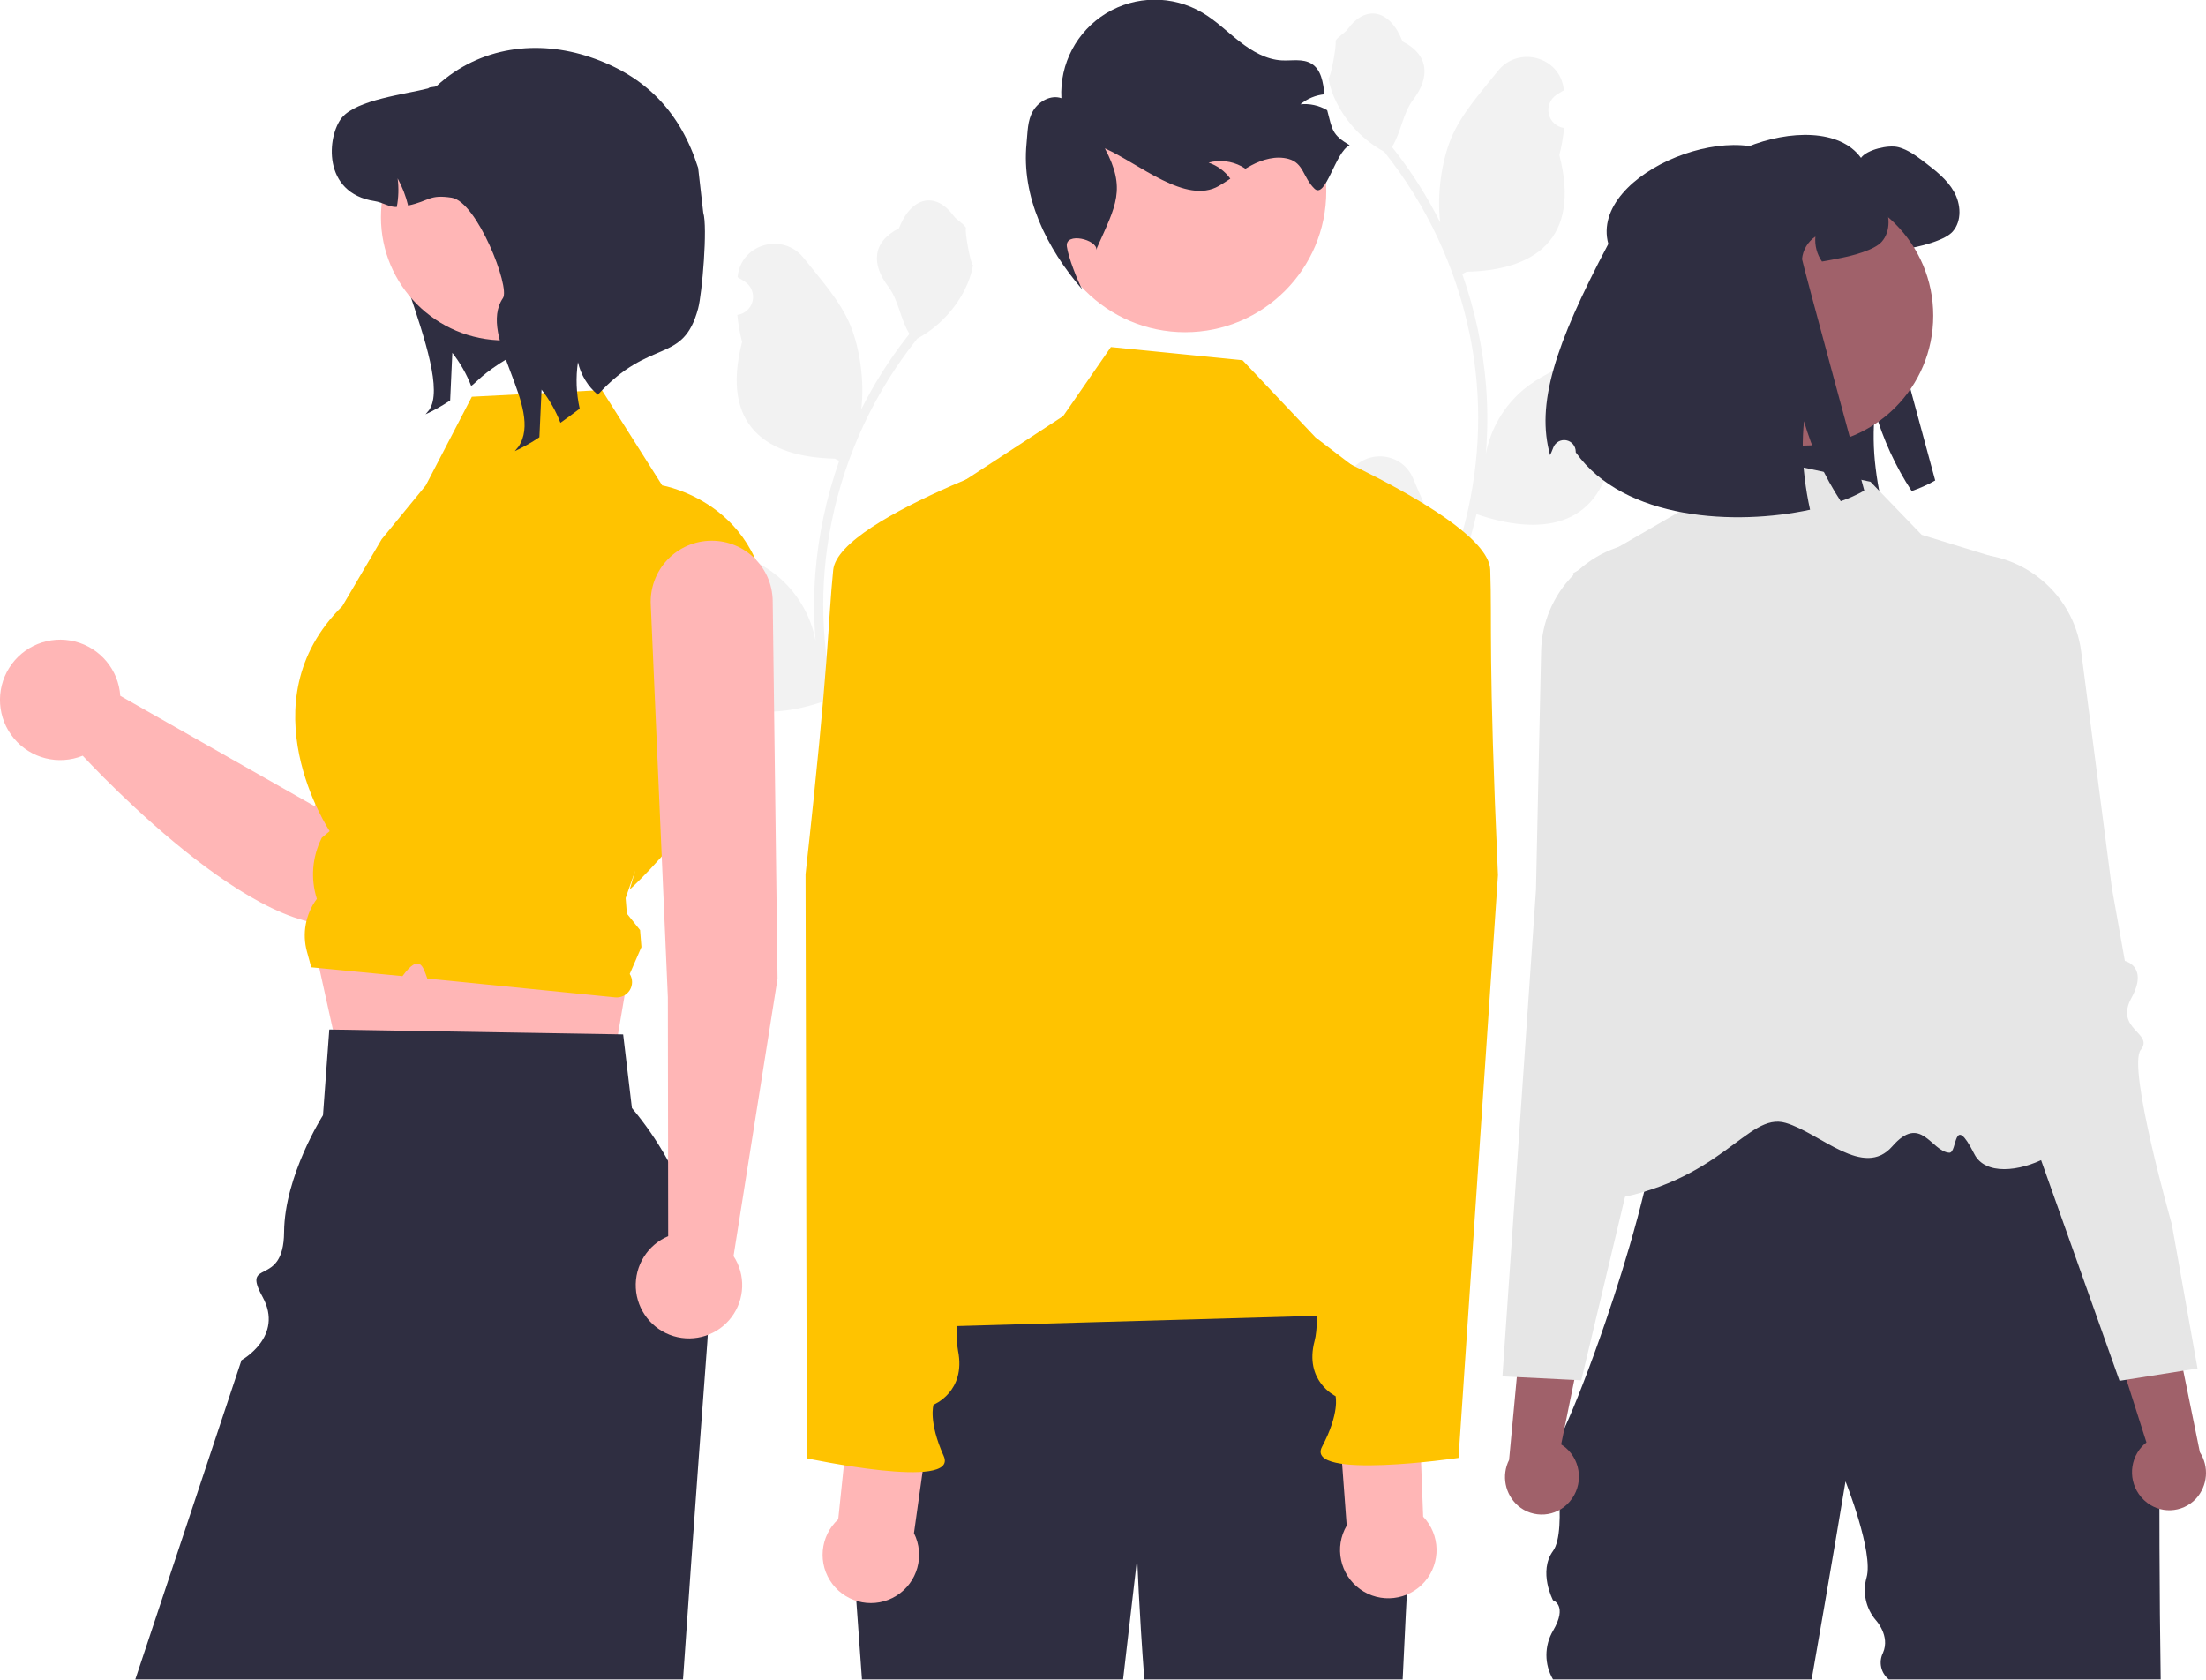
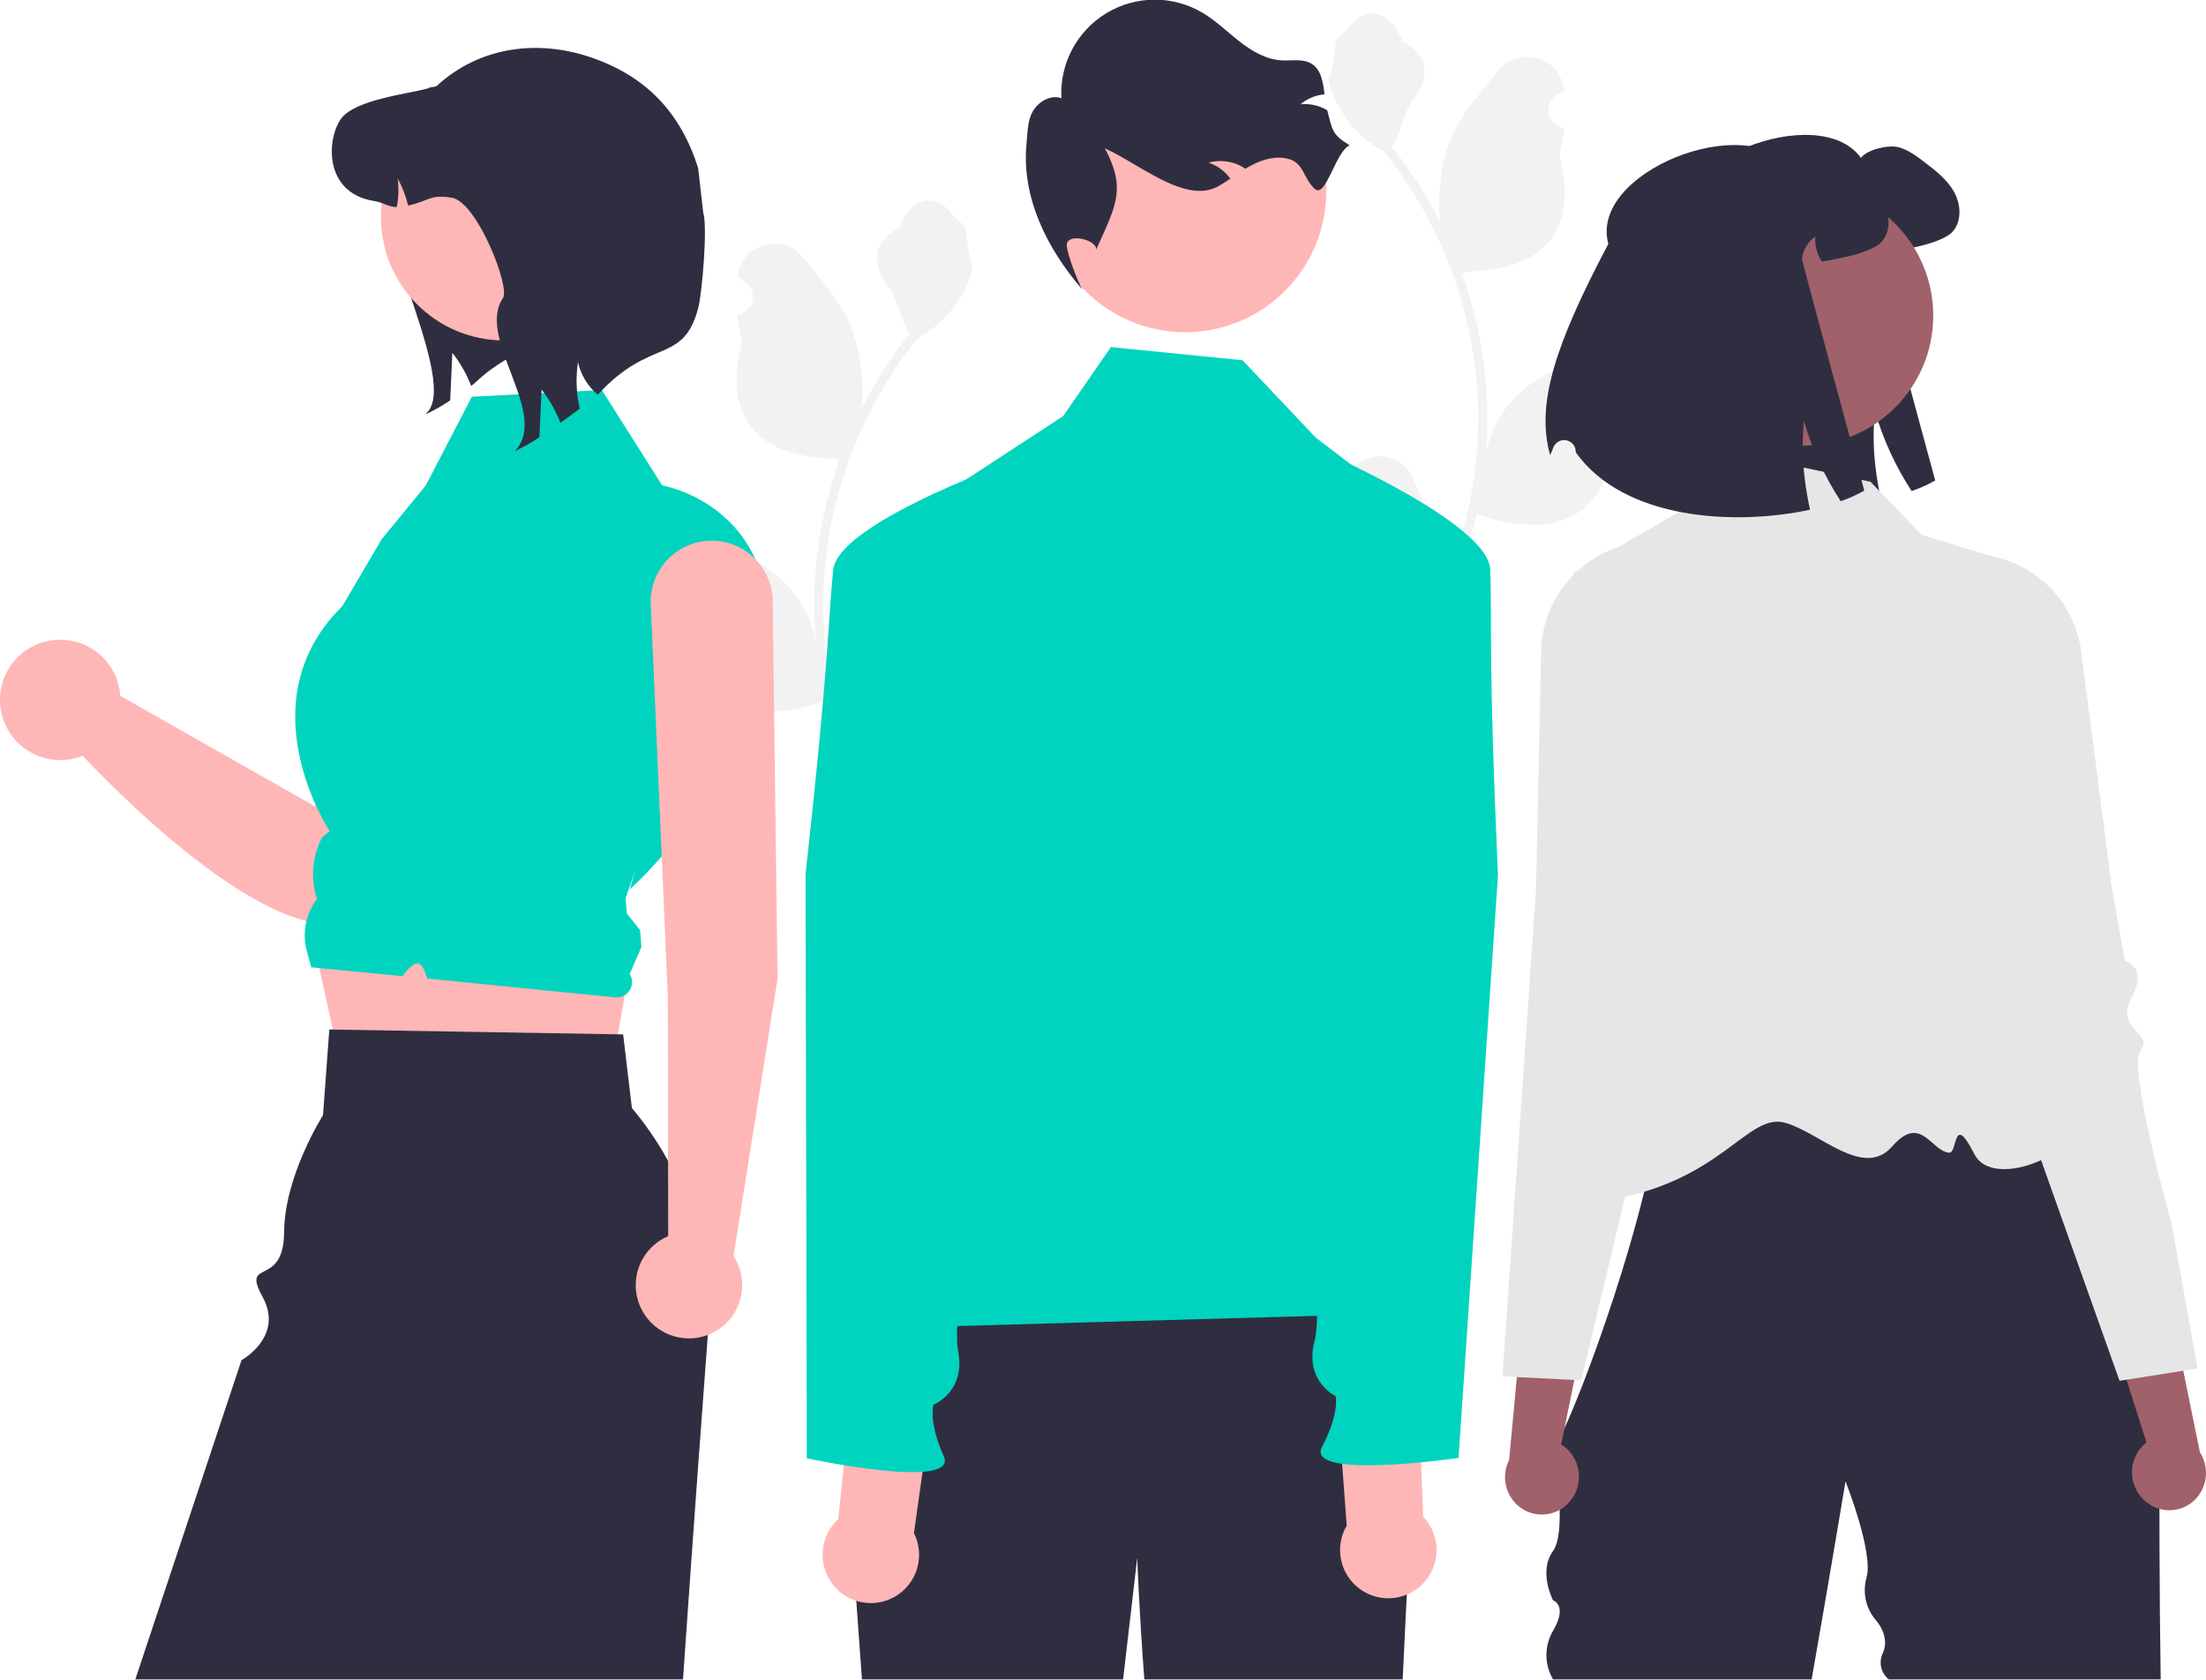
<svg xmlns="http://www.w3.org/2000/svg" width="838" height="638.004" viewBox="0 0 838 638.004" role="img" artist="Katerina Limpitsouni" source="https://undraw.co/">
  <path d="M689.135,323.255a5.09,5.09,0,0,0,3.689-8.823c-.128-.51-.22-.876-.349-1.387q.069-.167.139-.333c4.686-11.174,20.569-11.097,25.215.094,4.124,9.933,9.375,19.882,10.668,30.384a40.44,40.44,0,0,1-.71,13.908,162.132,162.132,0,0,0,14.748-67.338,156.487,156.487,0,0,0-.971-17.458q-.804-7.128-2.231-14.154a164.01,164.01,0,0,0-32.525-69.512,43.648,43.648,0,0,1-18.153-18.834,33.294,33.294,0,0,1-3.028-9.098c.884.116,3.332-13.343,2.666-14.169,1.232-1.869,3.436-2.798,4.781-4.621,6.69-9.07,15.906-7.486,20.717,4.839,10.278,5.187,10.378,13.79,4.071,22.065-4.012,5.264-4.564,12.387-8.084,18.023.362.464.739.913,1.101,1.376a165.069,165.069,0,0,1,17.229,27.295c-1.369-10.691.652-23.571,4.097-31.873,3.921-9.46,11.271-17.427,17.744-25.605,7.774-9.823,23.717-5.536,25.086,6.916q.02.181.039.362-1.442.814-2.823,1.727a6.905,6.905,0,0,0,2.784,12.565l.141.022a68.701,68.701,0,0,1-1.811,10.272c8.303,32.111-9.623,43.807-35.219,44.332-.565.29-1.116.579-1.681.855a168.487,168.487,0,0,1,9.069,42.681,159.804,159.804,0,0,1-.116,25.802l.043-.304a42.227,42.227,0,0,1,14.415-24.383c11.093-9.113,26.766-12.468,38.734-19.793,5.761-3.526,13.143,1.031,12.138,7.71q-.024.16-.049.32a46.377,46.377,0,0,0-5.201,2.506q-1.442.814-2.823,1.727a6.905,6.905,0,0,0,2.784,12.565l.141.022c.101.014.188.029.29.044a68.76,68.76,0,0,1-12.648,19.805c-5.192,28.032-27.491,30.691-51.344,22.528h-.015a168.437,168.437,0,0,1-11.315,33.032H690.148c-.145-.449-.275-.913-.406-1.362a45.926,45.926,0,0,0,11.185-.666c-2.999-3.68-5.998-7.389-8.997-11.069a2.511,2.511,0,0,1-.188-.217c-1.521-1.883-3.057-3.752-4.578-5.636l-.001-.002a67.271,67.271,0,0,1,1.971-17.137Z" transform="translate(-181 -130.9981)" fill="#f2f2f2" />
  <path d="M818.913,219.81c-7.516-27.402,53.102-50.899,69.021-28.832,2.213-3.137,10.394-5.043,14.147-4.08s6.91,3.368,9.989,5.697c4.234,3.253,8.623,6.621,11.221,11.298,2.618,4.658,3.022,11.009-.5,15.051-2.791,3.214-11.029,5.293-15.225,6.14-2.926.597-5.389,1.078-7.506,1.424a14.352,14.352,0,0,1-2.502-9.489,11.648,11.648,0,0,0-5.081,8.546c-.058.712,23.655,87.96,23.655,87.96a51.72,51.72,0,0,1-8.95,4.023,112.545,112.545,0,0,1-13.954-30.411,97.453,97.453,0,0,0,.269,21.653,119.144,119.144,0,0,0,2.04,11.991c-28.178,6.082-70.56,4.081-88.999-21.788q-.005-.161-.009-.321a4.402,4.402,0,0,0-8.503-1.535c-.447,1.141-.859,2.129-1.226,2.915C791.428,280.843,798.376,258.613,818.913,219.81Z" transform="translate(-181 -130.9981)" fill="#2f2e41" />
  <path d="M770.963,679.207v.897A3.809,3.809,0,0,1,770.963,679.207Z" transform="translate(-181 -130.9981)" fill="#2f2e41" />
  <path d="M798.558,524.133a15.324,15.324,0,0,1,2.183-.424Q799.472,523.915,798.558,524.133Z" transform="translate(-181 -130.9981)" fill="#2f2e41" />
  <path d="M797.919,524.295c.194-.054.409-.109.639-.163C798.344,524.188,798.138,524.229,797.919,524.295Z" transform="translate(-181 -130.9981)" fill="#2f2e41" />
  <path d="M1001.79,768.998H898.504a8.213,8.213,0,0,1-2.211-10.115c2.822-6.471-2.708-12.384-2.708-12.384a17.567,17.567,0,0,1-3.54-16.191c2.737-9.558-7.988-36.535-7.988-36.535s-5.781,34.834-12.865,75.225H770.963a18.259,18.259,0,0,1,0-18.489c5.724-9.706,0-11.568,0-11.568s-5.724-10.862,0-18.748,0-40.088,0-40.088c.216,1.424,1.847-1.165,4.358-6.592,3.823-8.258,9.664-23.108,15.566-40.348,4.219-12.305,8.473-25.843,12.028-39.08h.009q1.398-5.216,2.649-10.337c1.631-6.696,3.029-13.202,4.09-19.311,2.304-13.159,3.063-24.463,1.294-31.814-1.467-6.118-4.677-9.492-10.216-8.914,2.968-.492,7.317-.958,12.676-1.398.966-.078,1.967-.155,3.003-.242,39.968-3.02,125.721-4.754,125.721-4.754L968.406,564.35l33.264,59.582S1000.764,703.86,1001.79,768.998Z" transform="translate(-181 -130.9981)" fill="#2f2e41" />
  <path d="M891.547,314.02,831.033,301.183l-12.015,24.185L778.556,348.794s26.082,106.641,25.933,121.64c-.378,38.079-61.306,123.44-15.285,116.874s55.369-34.073,70.143-29.724c13.324,3.923,29.594,21.372,40.486,8.892s14.728,1.931,21.616,2.429c3.273.237,1.302-15.759,9.537.497s51.904-5.626,37.104-20.427c-24.65-24.65-29.66-206.361-29.66-206.361l-27.441-8.443Z" transform="translate(-181 -130.9981)" fill="#e6e6e6" />
  <path d="M777.411,701.296a14.526,14.526,0,0,0-1.496-20.205,13.936,13.936,0,0,0-1.866-1.351l10.118-49.656-23.39-13.999-6.506,69.522a14.486,14.486,0,0,0,3.339,17.367,13.863,13.863,0,0,0,19.556-1.386Q777.29,701.443,777.411,701.296Z" transform="translate(-181 -130.9981)" fill="#a0616a" />
  <path d="M850.037,439.552c-.147-1.596-2.183-2.321-5.005-3.322a30.95,30.95,0,0,1-7.999-3.788c-6.247-4.513-3.788-9.233-.388-15.756.664-1.268,1.355-2.589,2.002-3.961,1.924-4.064-1.139-20.83-9.121-49.84-2.459-8.931-2.451-15.238-4.15-19.423-1.691-4.185-5.082-6.247-14.324-6.679a42.251,42.251,0,0,0-30.416,10.812c-.224.198-.457.414-.682.621q-.634.595-1.243,1.217a42.22,42.22,0,0,0-12.27,29.027l-.043,1.855-1.907,88.634-5.358,77.78-7.386,107.143,5.471.268L779.048,655.228l2.649.129,6.282-26.352,7.559-31.711,2.778-11.649,8.62-36.137,4.021-16.886,2.459-10.311L814.417,518.1l4.884-20.467c.112-.431,11.347-44.757,24.299-52.169C848.432,442.702,850.175,441.097,850.037,439.552Z" transform="translate(-181 -130.9981)" fill="#e6e6e6" />
  <path d="M995.355,700.768a14.526,14.526,0,0,1-.683-20.249,13.934,13.934,0,0,1,1.71-1.544L980.99,630.692l21.752-16.43,13.935,68.421a14.486,14.486,0,0,1-1.454,17.625,13.863,13.863,0,0,1-19.592.723Q995.491,700.901,995.355,700.768Z" transform="translate(-181 -130.9981)" fill="#a0616a" />
  <path d="M1005.996,596S989.031,536.312,994.205,529.85s-10.106-7.723-3.522-19.757-2.504-14.047-2.504-14.047l-4.932-27.669-8.817-67.961-.267-2.021-2.564-19.772a42.341,42.341,0,0,0-16.696-28.617c-.233-.178-.471-.35-.709-.521q-1.628-1.172-3.327-2.172a42.263,42.263,0,0,0-28.106-5.339c-18.286,2.848-12.595,9.667-15.56,27.935-4.819,29.703-6.07,46.697-3.72,50.536.792,1.293,1.624,2.53,2.417,3.717,4.083,6.129,7.034,10.551,1.305,15.718a31.251,31.251,0,0,1-7.544,4.616c-2.693,1.304-4.643,2.24-4.616,3.843.03,1.553,1.934,2.955,7.031,5.179,6.177,2.703,12.811,12.923,18.245,23.363a257.88,257.88,0,0,1,11.518,25.899L978.54,634.137l7.618,21.422,2.628-.416,21.58-3.421,5.412-.857Z" transform="translate(-181 -130.9981)" fill="#e6e6e6" />
  <circle cx="685.016" cy="119.908" r="49.37" fill="#a0616a" />
  <path d="M791.967,223.66c-7.516-27.402,53.102-50.899,69.021-28.832,2.213-3.137,10.394-5.043,14.147-4.08s6.91,3.368,9.989,5.697c4.234,3.253,8.623,6.621,11.221,11.298,2.618,4.658,3.022,11.009-.5,15.051-2.791,3.214-11.029,5.293-15.225,6.14-2.926.597-5.389,1.078-7.506,1.424a14.352,14.352,0,0,1-2.502-9.489,11.648,11.648,0,0,0-5.081,8.546c-.058.712,23.655,87.96,23.655,87.96a51.72,51.72,0,0,1-8.95,4.023,112.545,112.545,0,0,1-13.954-30.411,97.453,97.453,0,0,0,.269,21.653,119.142,119.142,0,0,0,2.04,11.991c-28.178,6.082-70.56,4.081-88.999-21.788q-.005-.161-.009-.321a4.402,4.402,0,0,0-8.503-1.535c-.447,1.141-.859,2.129-1.226,2.915C764.482,284.693,771.43,262.462,791.967,223.66Z" transform="translate(-181 -130.9981)" fill="#2f2e41" />
  <path d="M810.435,197.849" transform="translate(-181 -130.9981)" fill="#2f2e41" />
  <path d="M547.121,394.255a5.09,5.09,0,0,1-3.689-8.823c.128-.51.22-.876.349-1.387q-.069-.167-.139-.333c-4.686-11.174-20.569-11.097-25.215.094-4.124,9.933-9.375,19.882-10.668,30.384a40.44,40.44,0,0,0,.71,13.908A162.132,162.132,0,0,1,493.721,360.76a156.49,156.49,0,0,1,.971-17.458q.804-7.128,2.231-14.154a164.01,164.01,0,0,1,32.525-69.512,43.648,43.648,0,0,0,18.153-18.834,33.295,33.295,0,0,0,3.028-9.098c-.884.116-3.332-13.343-2.666-14.169-1.232-1.869-3.436-2.798-4.781-4.621-6.69-9.07-15.906-7.486-20.717,4.839-10.278,5.187-10.378,13.79-4.071,22.065,4.012,5.264,4.564,12.387,8.084,18.023-.362.464-.739.913-1.101,1.376a165.069,165.069,0,0,0-17.229,27.295c1.369-10.691-.652-23.571-4.097-31.873-3.921-9.46-11.271-17.427-17.744-25.605-7.774-9.823-23.717-5.536-25.086,6.916q-.02.181-.039.362,1.442.814,2.823,1.727a6.905,6.905,0,0,1-2.784,12.565l-.141.022a68.7,68.7,0,0,0,1.811,10.272c-8.303,32.111,9.623,43.807,35.219,44.332.565.29,1.116.579,1.681.855a168.487,168.487,0,0,0-9.069,42.681,159.804,159.804,0,0,0,.116,25.802l-.043-.304A42.227,42.227,0,0,0,476.379,349.88c-11.093-9.113-26.766-12.468-38.734-19.793-5.761-3.526-13.143,1.031-12.138,7.71q.024.16.049.32a46.378,46.378,0,0,1,5.201,2.506q1.442.814,2.823,1.727a6.905,6.905,0,0,1-2.784,12.565l-.141.022c-.101.014-.188.029-.29.044A68.76,68.76,0,0,0,443.014,374.784c5.192,28.032,27.491,30.691,51.344,22.528h.015a168.437,168.437,0,0,0,11.315,33.032H546.108c.145-.449.275-.913.406-1.362a45.926,45.926,0,0,1-11.185-.666c2.999-3.68,5.998-7.389,8.997-11.069a2.513,2.513,0,0,0,.188-.217c1.521-1.883,3.057-3.752,4.578-5.636l.001-.002a67.271,67.271,0,0,0-1.971-17.137Z" transform="translate(-181 -130.9981)" fill="#f2f2f2" />
  <path d="M358.516,190.979c-.917,2.138-29.204,1.909-30.5,3.812-9.989,14.697,26.018,77.23,16.03,91.946l-1.392,1.658a65.757,65.757,0,0,0,9.36-5.28c.267-6.024.534-12.066.82-18.09a49.721,49.721,0,0,1,7.167,12.6c2.326-1.639,4.233-4.678,14.201-10.656A62.515,62.515,0,0,1,388.017,255.598Z" transform="translate(-181 -130.9981)" fill="#2f2e41" />
  <path d="M379.057,311.43a23.428,23.428,0,0,0-35.493,13.858L300.578,437.291,226.69,395.343a22.875,22.875,0,1,0-14.272,22.752c15.56,16.607,83.019,84.696,110.946,58.092,23.474-22.362,57.351-109.029,65.505-138.957A23.43,23.43,0,0,0,379.057,311.43Z" transform="translate(-181 -130.9981)" fill="#ffb6b6" />
  <polygon points="117.341 349.883 130.906 411.195 230.098 420.167 239.214 366.781 117.341 349.883" fill="#ffb6b6" />
  <path d="M449.858,638.108c-.045.879-.1,1.749-.163,2.628-.951,12.704-2.039,27.356-3.217,43.413-1.858,25.48-3.933,54.495-6.026,84.85H232.397l40.35-121.282s16.293-8.97,7.998-24.039,8.026-3.061,8.178-24.581,14.777-44.415,14.777-44.415l2.401-32.584,1.368.027,108.273,1.803,1.975.036,3.325,27.972A123.668,123.668,0,0,1,449.858,638.108Z" transform="translate(-181 -130.9981)" fill="#2f2e41" />
-   <path d="M360.25,281.716l49.373-2.543,22.932,36.236s43.148,7.214,40.157,58.058-52.498,95.46-52.498,95.46l2.116-7.255-3.675,10.502.471,5.897,5.014,6.245.516,6.458-4.442,10.219v0a5.839,5.839,0,0,1-5.536,8.9l-71.34-7.149c-1.624-4.468-2.927-9.814-9.438-.914l-6.72-.651-27.936-2.707-1.644-5.99a23.205,23.205,0,0,1,3.775-20.015v0a30.607,30.607,0,0,1,1.771-22.981l.134-.268,2.967-2.473s-32.457-48.762,4.803-85.488l14.954-25.422,16.732-20.414Z" transform="translate(-181 -130.9981)" fill="#ffc300" />
+   <path d="M360.25,281.716l49.373-2.543,22.932,36.236s43.148,7.214,40.157,58.058-52.498,95.46-52.498,95.46l2.116-7.255-3.675,10.502.471,5.897,5.014,6.245.516,6.458-4.442,10.219v0a5.839,5.839,0,0,1-5.536,8.9l-71.34-7.149c-1.624-4.468-2.927-9.814-9.438-.914l-6.72-.651-27.936-2.707-1.644-5.99a23.205,23.205,0,0,1,3.775-20.015v0a30.607,30.607,0,0,1,1.771-22.981l.134-.268,2.967-2.473s-32.457-48.762,4.803-85.488l14.954-25.422,16.732-20.414Z" transform="translate(-181 -130.9981)" fill="#00d4bf" />
  <circle cx="191.538" cy="82.509" r="46.819" fill="#ffb6b6" />
  <path d="M408.097,280.953a22.548,22.548,0,0,1-7.549-12.391,48.446,48.446,0,0,0,.667,17.69c-2.535,1.906-4.994,3.717-7.32,5.357a49.721,49.721,0,0,0-7.167-12.6c-.286,6.024-.553,12.066-.82,18.09a65.755,65.755,0,0,1-9.36,5.28l1.392-1.658c9.989-14.716-15.86-41.804-5.871-56.501,2.802-4.118-9.855-36.657-19.501-38.125-8.578-1.296-8.216,1.182-16.527,2.993a41.589,41.589,0,0,0-3.984-10.313,34.075,34.075,0,0,1-.324,10.866c-2.955.114-5.279-1.768-8.426-2.249-20.073-3.069-18.033-24.781-12.448-31.663,5.604-6.862,24.209-8.921,32.787-11.152.782-.762,2.554-.286,3.336-1.01,16.439-15.045,38.426-17.537,58.212-10.868,21.1,7.111,34.256,20.875,41.008,42.092l1.937,16.98c1.737,5.46-.448,30.862-1.937,36.395C440.417,269.672,428.096,258.936,408.097,280.953Z" transform="translate(-181 -130.9981)" fill="#2f2e41" />
  <path d="M476.363,502.769l-1.843-143.553a23.173,23.173,0,0,0-23.17-22.807h-0a23.173,23.173,0,0,0-23.14,24.402l6.486,149.058.123,90.739a20.222,20.222,0,1,0,24.827,7.561Z" transform="translate(-181 -130.9981)" fill="#ffb6b6" />
  <path d="M718,688.492s-2.85,51.27-4.16,80.51H615.7c-2.02-26.61-2.7-46.16-2.7-46.16l-5.37,46.16h-99.2l-6.15-85.49,29.72-73.67s161.06-11.17,176,3C722.93,627.002,718,688.492,718,688.492Z" transform="translate(-181 -130.9981)" fill="#2f2e41" />
  <circle cx="450.216" cy="72.599" r="53.607" fill="#ffb6b6" />
  <path d="M693.7,186.178c-5.506,2.511-9.074,20.694-13.402,16.467s-4.039-9.729-9.874-11.289c-4.712-1.265-9.783.181-14.08,2.461-.767.402-1.511.84-2.236,1.275-.479-.32-.955-.621-1.466-.898a17.033,17.033,0,0,0-12.537-1.41,16.713,16.713,0,0,1,8.259,6.087c-1.438.964-2.895,1.93-4.386,2.787-12.45,7.185-30.166-8.438-43.271-14.307,8.209,15.404,4.167,21.784-2.961,37.715l-.246.907c.405-3.993-11.95-6.968-11.234-1.348.509,3.991,3.962,12.861,5.897,16.384-13.778-15.932-23.194-35.428-21.207-55.54.432-4.225.302-8.683,2.481-12.35,2.181-3.648,6.729-6.208,10.753-4.817a35.542,35.542,0,0,1,53.507-32.524c5.145,3.019,9.44,7.288,14.155,10.971,4.715,3.683,10.151,6.893,16.13,7.197,3.793.183,7.921-.743,11.18,1.221,3.775,2.28,4.421,7.052,4.988,11.645a17.014,17.014,0,0,0-9.167,3.815,16.648,16.648,0,0,1,10.022,2.15,1.036,1.036,0,0,1,.164.093C687.164,180.461,686.96,182.144,693.7,186.178Z" transform="translate(-181 -130.9981)" fill="#2f2e41" />
-   <path d="M508.668,635.777c45.651-53.435,30.231-121.4,12.113-190.008l3.448-101.354a31.004,31.004,0,0,1,14.029-24.902L584.861,289.068,603,262.842l50,5,27.726,29.322,30.691,23.43a50.843,50.843,0,0,1,18.792,51.39L700.839,504.804s12.284,68.855,4.789,76.46-26.808.004-11.493,8.54c18.38,10.245,35.092,8.354,25.791,17.655s2.47,22.232,2.47,22.232Z" transform="translate(-181 -130.9981)" fill="#ffc300" />
+   <path d="M508.668,635.777c45.651-53.435,30.231-121.4,12.113-190.008l3.448-101.354a31.004,31.004,0,0,1,14.029-24.902L584.861,289.068,603,262.842l50,5,27.726,29.322,30.691,23.43a50.843,50.843,0,0,1,18.792,51.39L700.839,504.804s12.284,68.855,4.789,76.46-26.808.004-11.493,8.54c18.38,10.245,35.092,8.354,25.791,17.655s2.47,22.232,2.47,22.232Z" transform="translate(-181 -130.9981)" fill="#00d4bf" />
  <path d="M528.186,713.436l7.611-54.221-30.367-8.669-6.007,57.612a18.329,18.329,0,1,0,28.763,5.278Z" transform="translate(-181 -130.9981)" fill="#ffb6b6" />
-   <path d="M586,298.842s-86.438,28.133-88.499,48.717S496.123,380.745,487,463.115l.481,221.883s57.952,12.408,52.008-.859-3.869-19.507-3.869-19.507,12.425-4.903,9.315-20.479,12.487-92.768,12.487-92.768L567.266,412.946Z" transform="translate(-181 -130.9981)" fill="#ffc300" />
+   <path d="M586,298.842s-86.438,28.133-88.499,48.717S496.123,380.745,487,463.115l.481,221.883s57.952,12.408,52.008-.859-3.869-19.507-3.869-19.507,12.425-4.903,9.315-20.479,12.487-92.768,12.487-92.768L567.266,412.946Z" transform="translate(-181 -130.9981)" fill="#00d4bf" />
  <path d="M692.581,710.565l-4.05-54.602,30.869-6.666,2.228,57.881a18.329,18.329,0,1,1-29.047,3.387Z" transform="translate(-181 -130.9981)" fill="#ffb6b6" />
-   <path d="M661.99,293.078s84.415,33.723,85.126,54.398-.795,33.205,2.925,115.995l-14.983,221.377s-58.639,8.593-51.841-4.256,5.136-19.213,5.136-19.213-12.078-5.705-7.956-21.045S674,546.949,674,546.949l-.774-138.786Z" transform="translate(-181 -130.9981)" fill="#ffc300" />
+   <path d="M661.99,293.078s84.415,33.723,85.126,54.398-.795,33.205,2.925,115.995l-14.983,221.377s-58.639,8.593-51.841-4.256,5.136-19.213,5.136-19.213-12.078-5.705-7.956-21.045S674,546.949,674,546.949l-.774-138.786Z" transform="translate(-181 -130.9981)" fill="#00d4bf" />
</svg>
